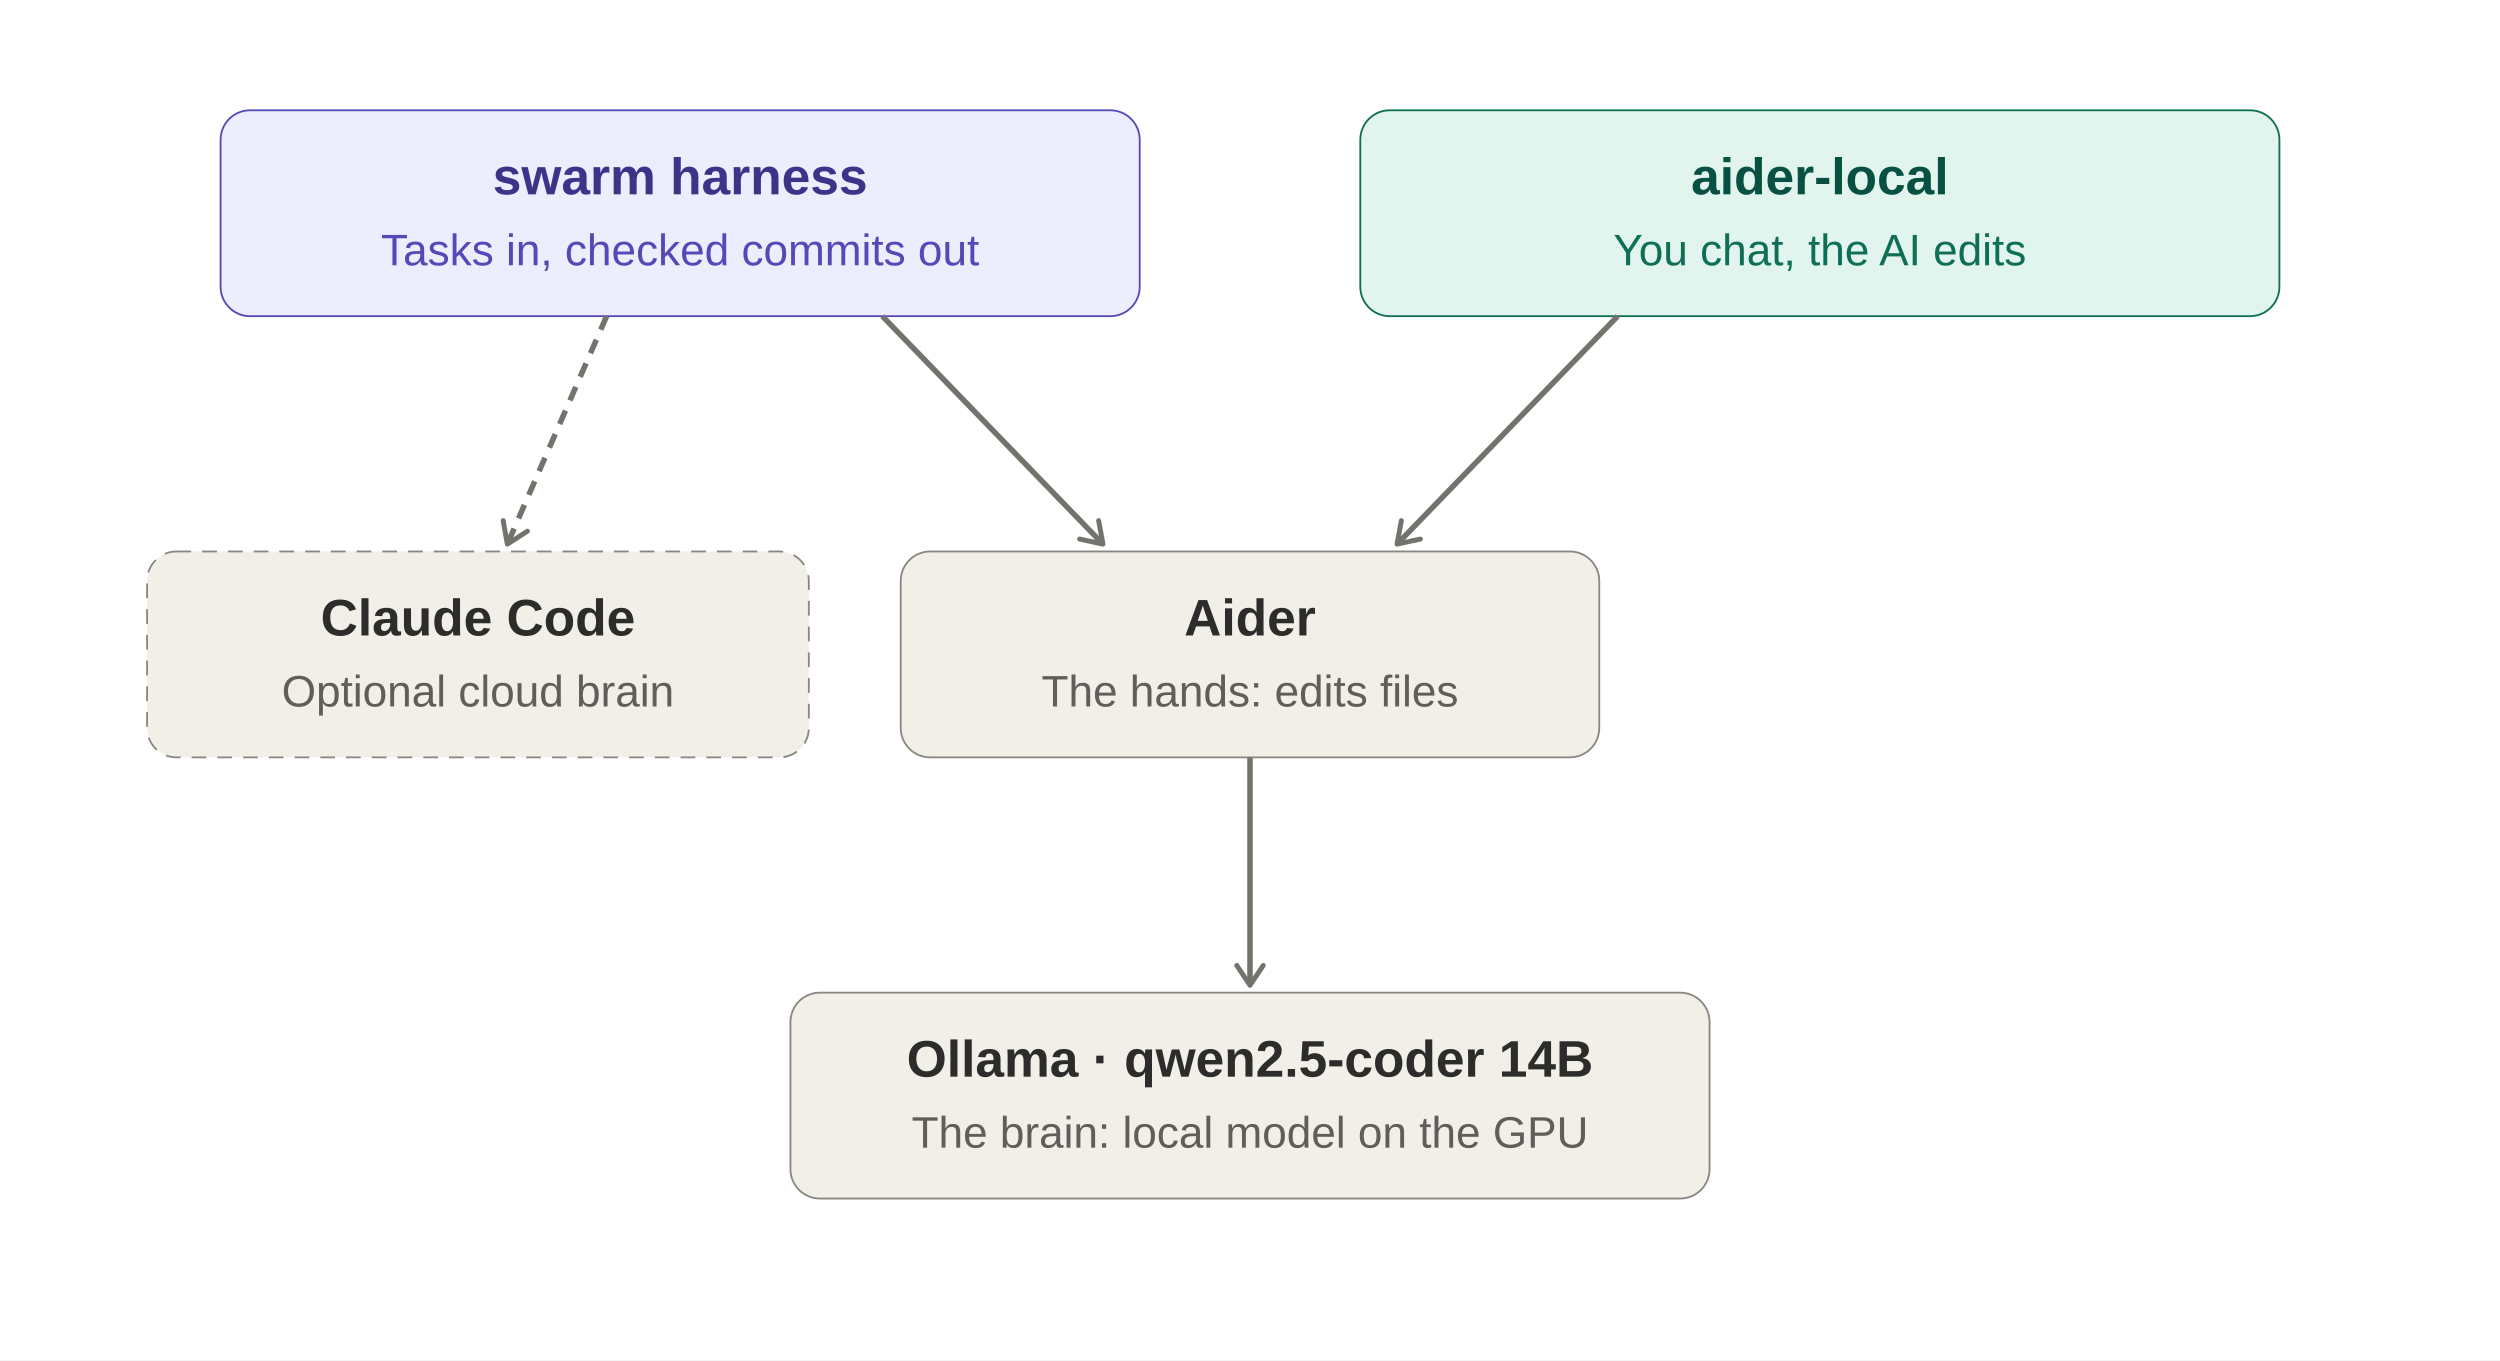
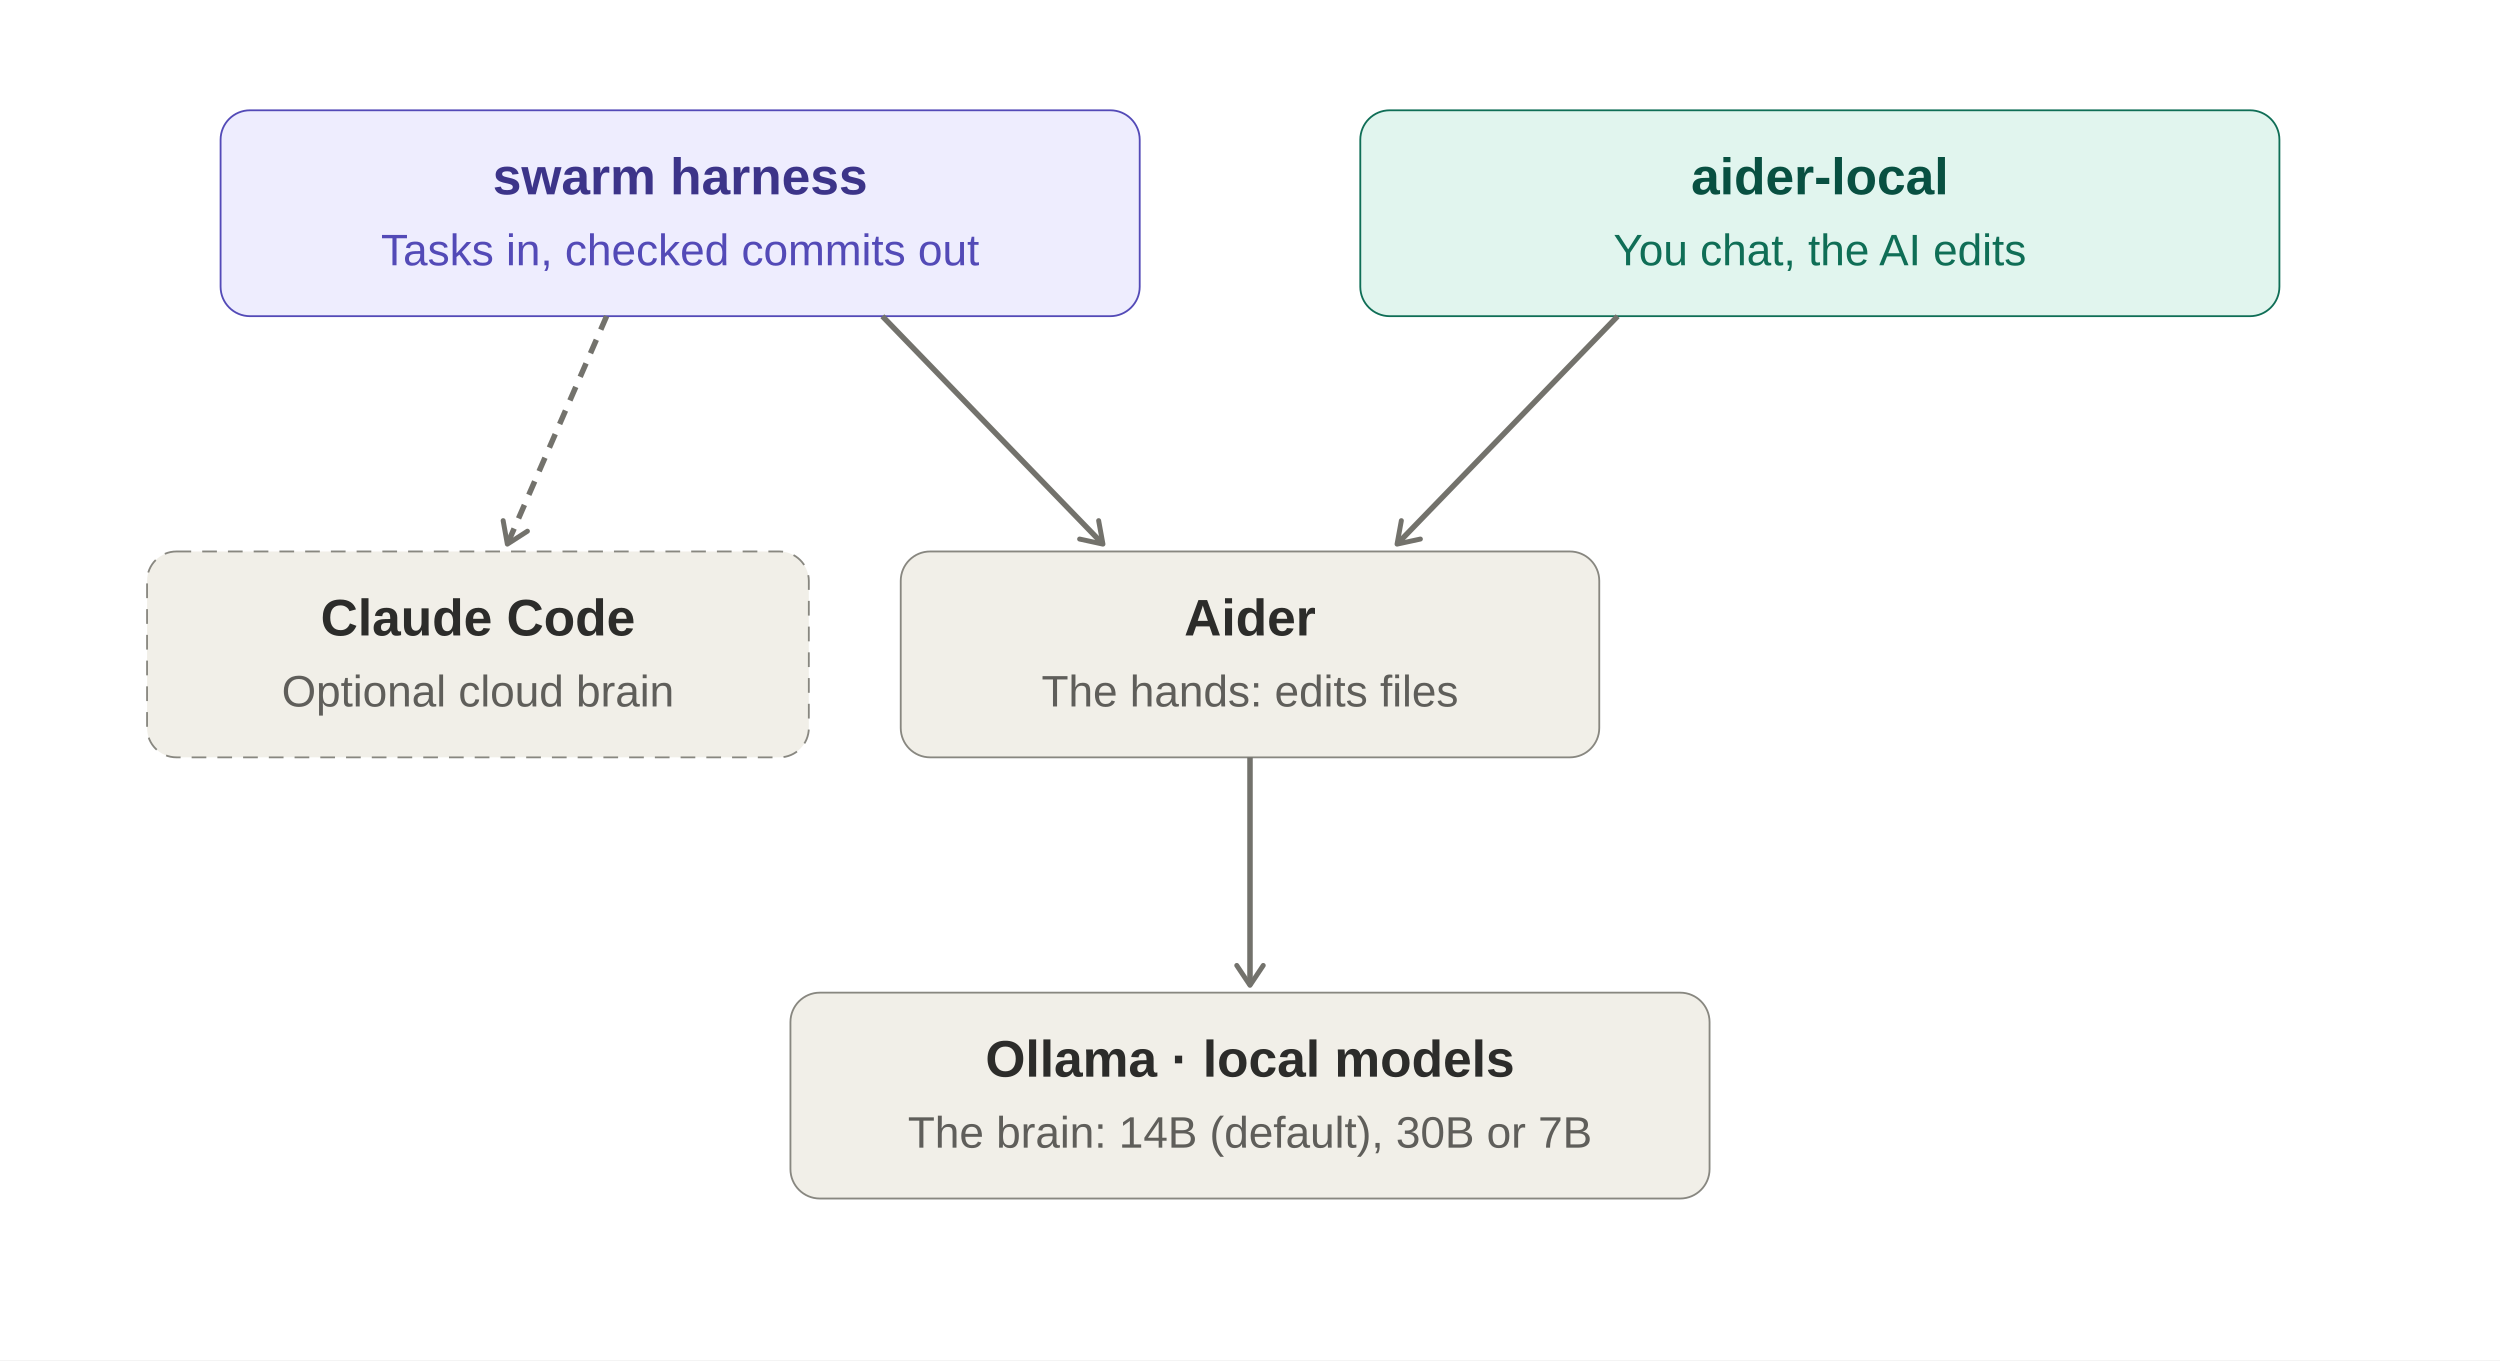
<svg xmlns="http://www.w3.org/2000/svg" viewBox="0 0 680 370" width="680" height="370" role="img" font-family="'Segoe UI', 'Helvetica Neue', Arial, sans-serif">
  <style>
    .bg { fill: #ffffff; }
    .box { fill: #F1EFE8; stroke: #888780; stroke-width: 0.5; }
    .purple { fill: #EEEDFE; stroke: #534AB7; stroke-width: 0.5; }
    .teal { fill: #E1F5EE; stroke: #0F6E56; stroke-width: 0.5; }
    .th { font-size: 14px; font-weight: 600; fill: #2C2C2A; }
    .ts { font-size: 12px; fill: #5F5E5A; }
    .purple-t { fill: #3C3489; } .purple-s { fill: #534AB7; }
    .teal-t { fill: #085041; } .teal-s { fill: #0F6E56; }
    .arr { stroke: #73726C; stroke-width: 1.5; fill: none; }
    .head { stroke: #73726C; }
    .dash { stroke-dasharray: 4 3; }
    @media (prefers-color-scheme: dark) {
      .bg { fill: #1F1E1D; }
      .box { fill: #2C2C2A; stroke: #B4B2A9; }
      .purple { fill: #3C3489; stroke: #AFA9EC; }
      .teal { fill: #085041; stroke: #5DCAA5; }
      .th { fill: #F1EFE8; } .ts { fill: #B4B2A9; }
      .purple-t { fill: #EEEDFE; } .purple-s { fill: #CECBF6; }
      .teal-t { fill: #E1F5EE; } .teal-s { fill: #9FE1CB; }
      .arr, .head { stroke: #9C9A92; }
    }
  </style>
  <defs>
    <marker id="arrow" viewBox="0 0 10 10" refX="8" refY="5" markerWidth="6" markerHeight="6" orient="auto-start-reverse">
      <path class="head" d="M2 1L8 5L2 9" fill="none" stroke-width="1.5" stroke-linecap="round" stroke-linejoin="round" />
    </marker>
  </defs>
  <rect class="bg" width="680" height="370" />
  <rect class="purple" x="60" y="30" width="250" height="56" rx="8" />
  <text class="th purple-t" x="185" y="48" text-anchor="middle" dominant-baseline="central">swarm harness</text>
  <text class="ts purple-s" x="185" y="68" text-anchor="middle" dominant-baseline="central">Tasks in, checked commits out</text>
  <rect class="teal" x="370" y="30" width="250" height="56" rx="8" />
  <text class="th teal-t" x="495" y="48" text-anchor="middle" dominant-baseline="central">aider-local</text>
  <text class="ts teal-s" x="495" y="68" text-anchor="middle" dominant-baseline="central">You chat, the AI edits</text>
  <line class="arr dash" x1="165" y1="86" x2="138" y2="148" marker-end="url(#arrow)" />
  <line class="arr" x1="240" y1="86" x2="300" y2="148" marker-end="url(#arrow)" />
  <line class="arr" x1="440" y1="86" x2="380" y2="148" marker-end="url(#arrow)" />
  <rect class="box dash" x="40" y="150" width="180" height="56" rx="8" />
  <text class="th" x="130" y="168" text-anchor="middle" dominant-baseline="central">Claude Code</text>
  <text class="ts" x="130" y="188" text-anchor="middle" dominant-baseline="central">Optional cloud brain</text>
  <rect class="box" x="245" y="150" width="190" height="56" rx="8" />
  <text class="th" x="340" y="168" text-anchor="middle" dominant-baseline="central">Aider</text>
  <text class="ts" x="340" y="188" text-anchor="middle" dominant-baseline="central">The hands: edits files</text>
  <line class="arr" x1="340" y1="206" x2="340" y2="268" marker-end="url(#arrow)" />
  <rect class="box" x="215" y="270" width="250" height="56" rx="8" />
-   <text class="th" x="340" y="288" text-anchor="middle" dominant-baseline="central">Ollama · qwen2.5-coder 14B</text>
-   <text class="ts" x="340" y="308" text-anchor="middle" dominant-baseline="central">The brain: local model on the GPU</text>
+   <text class="th" x="340" y="288" text-anchor="middle" dominant-baseline="central">Ollama · local models</text>
+   <text class="ts" x="340" y="308" text-anchor="middle" dominant-baseline="central">The brain: 14B (default), 30B or 7B</text>
</svg>
